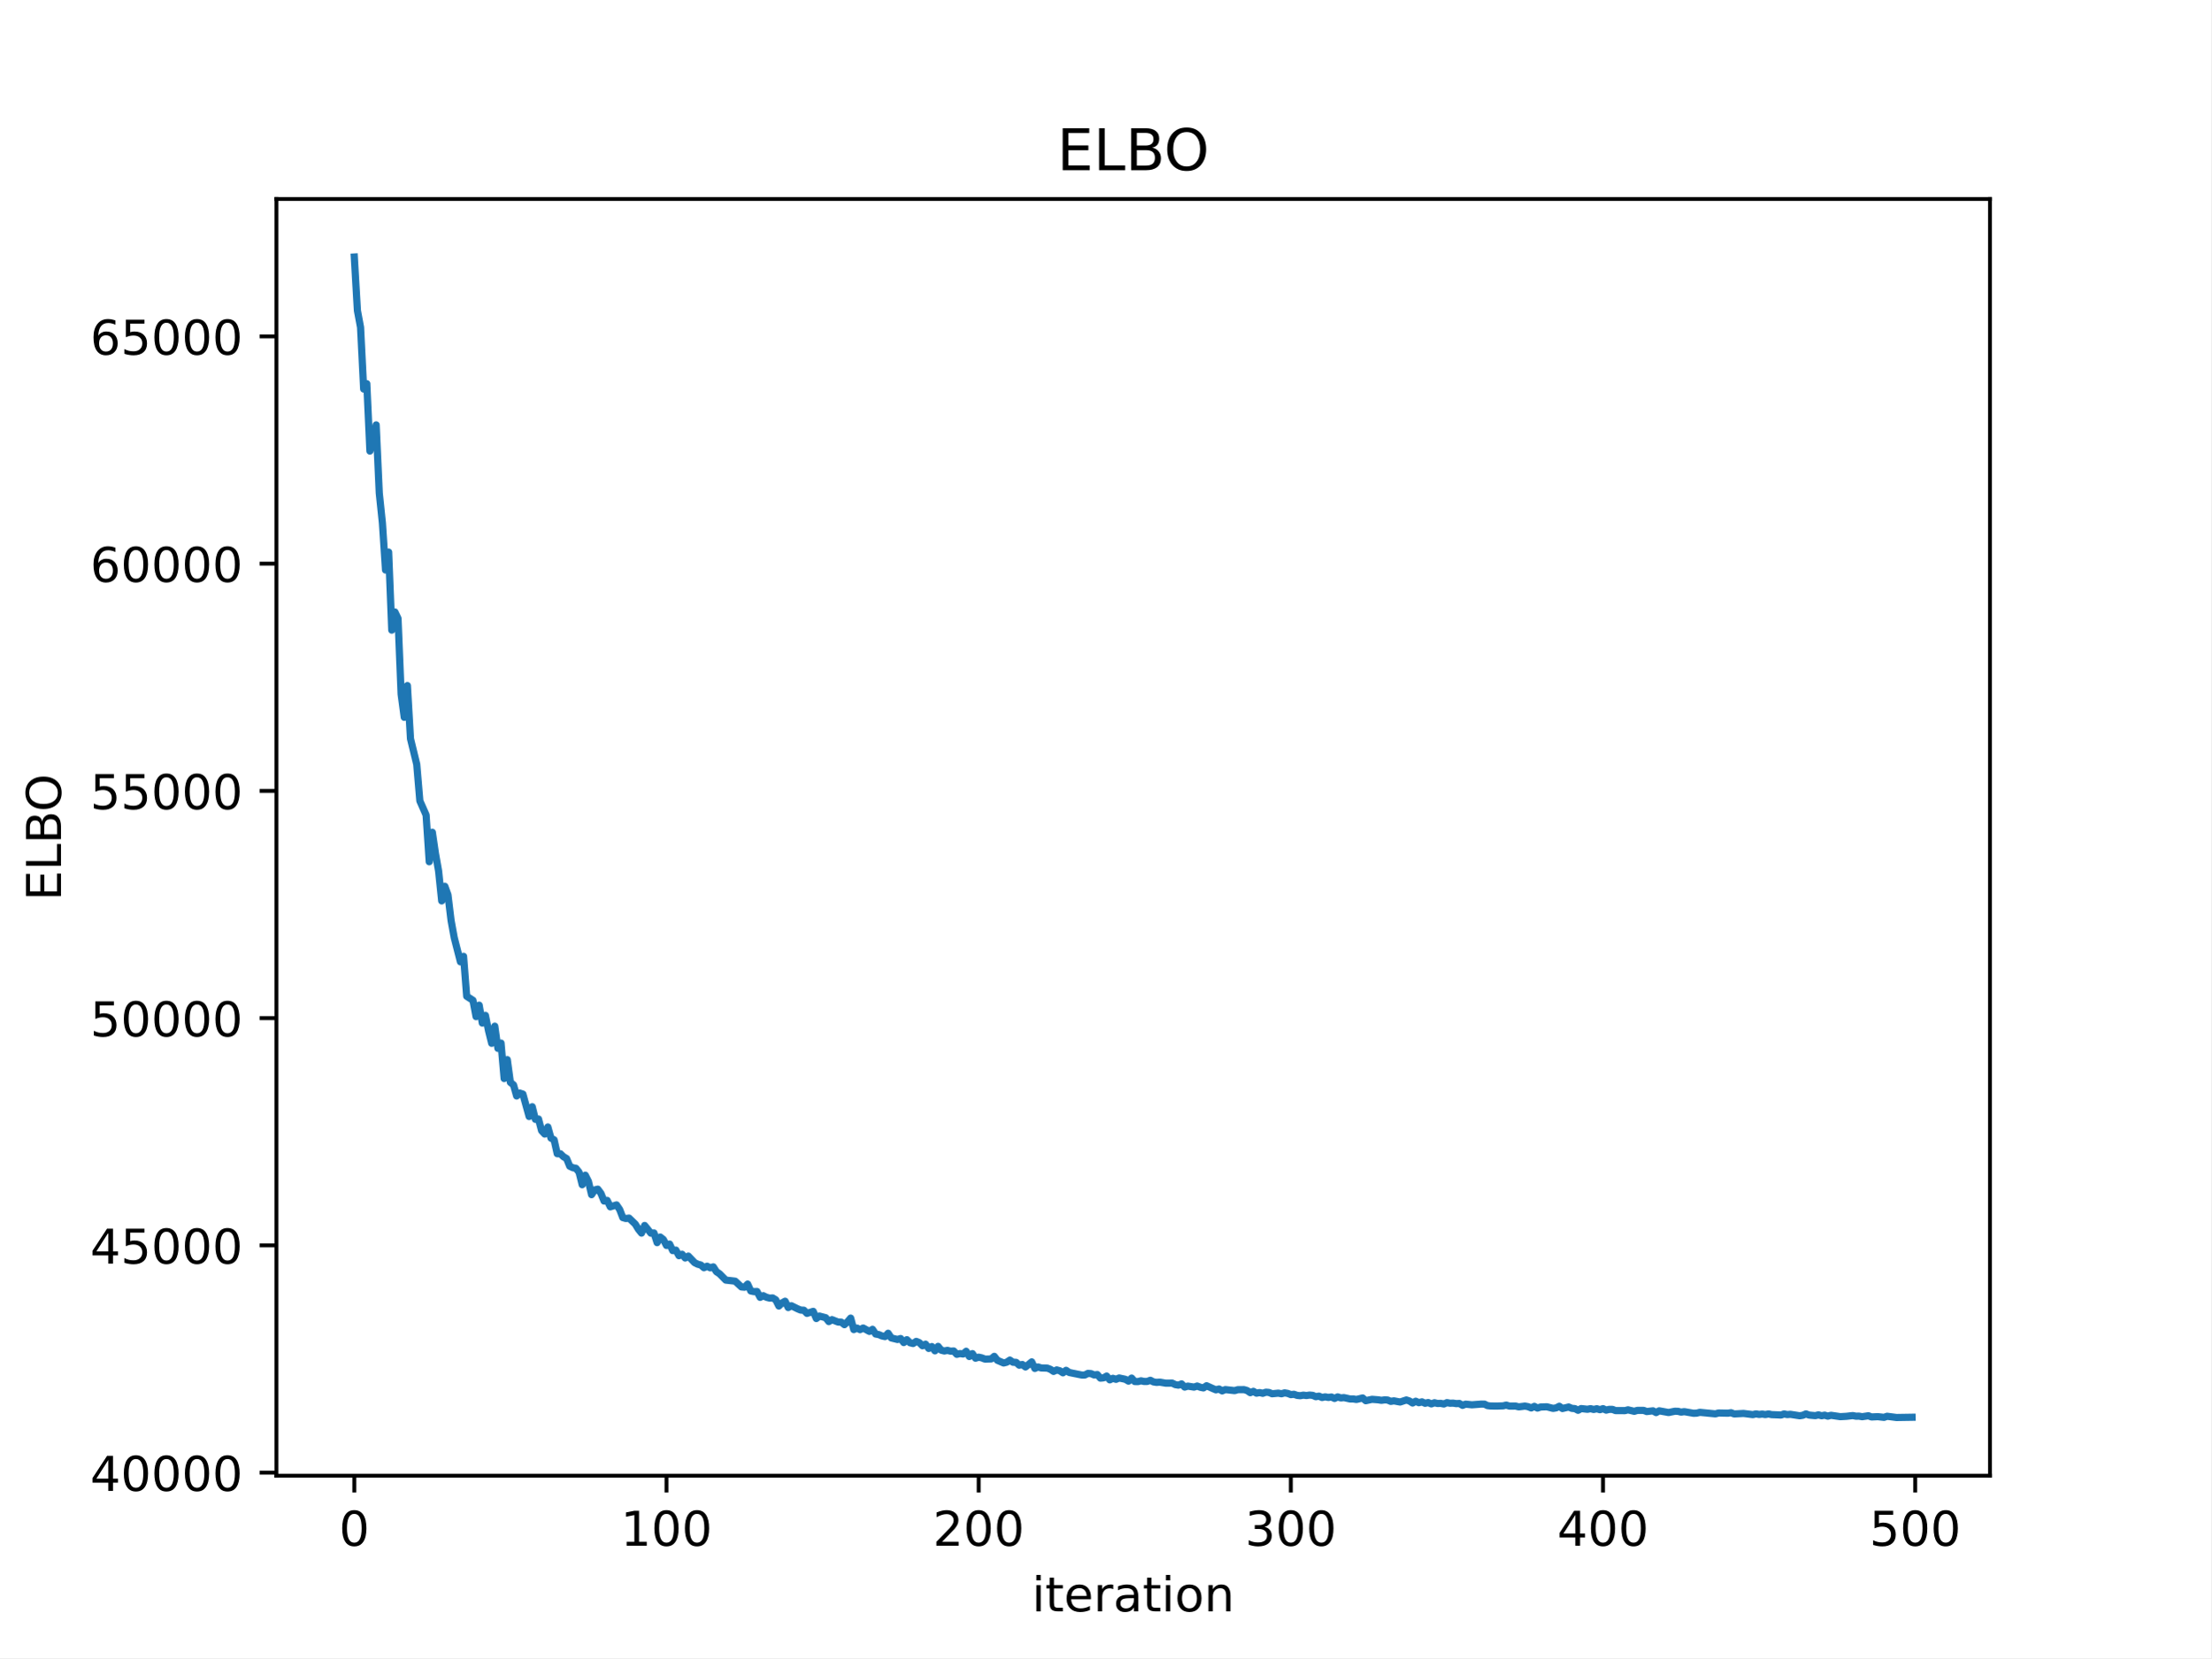
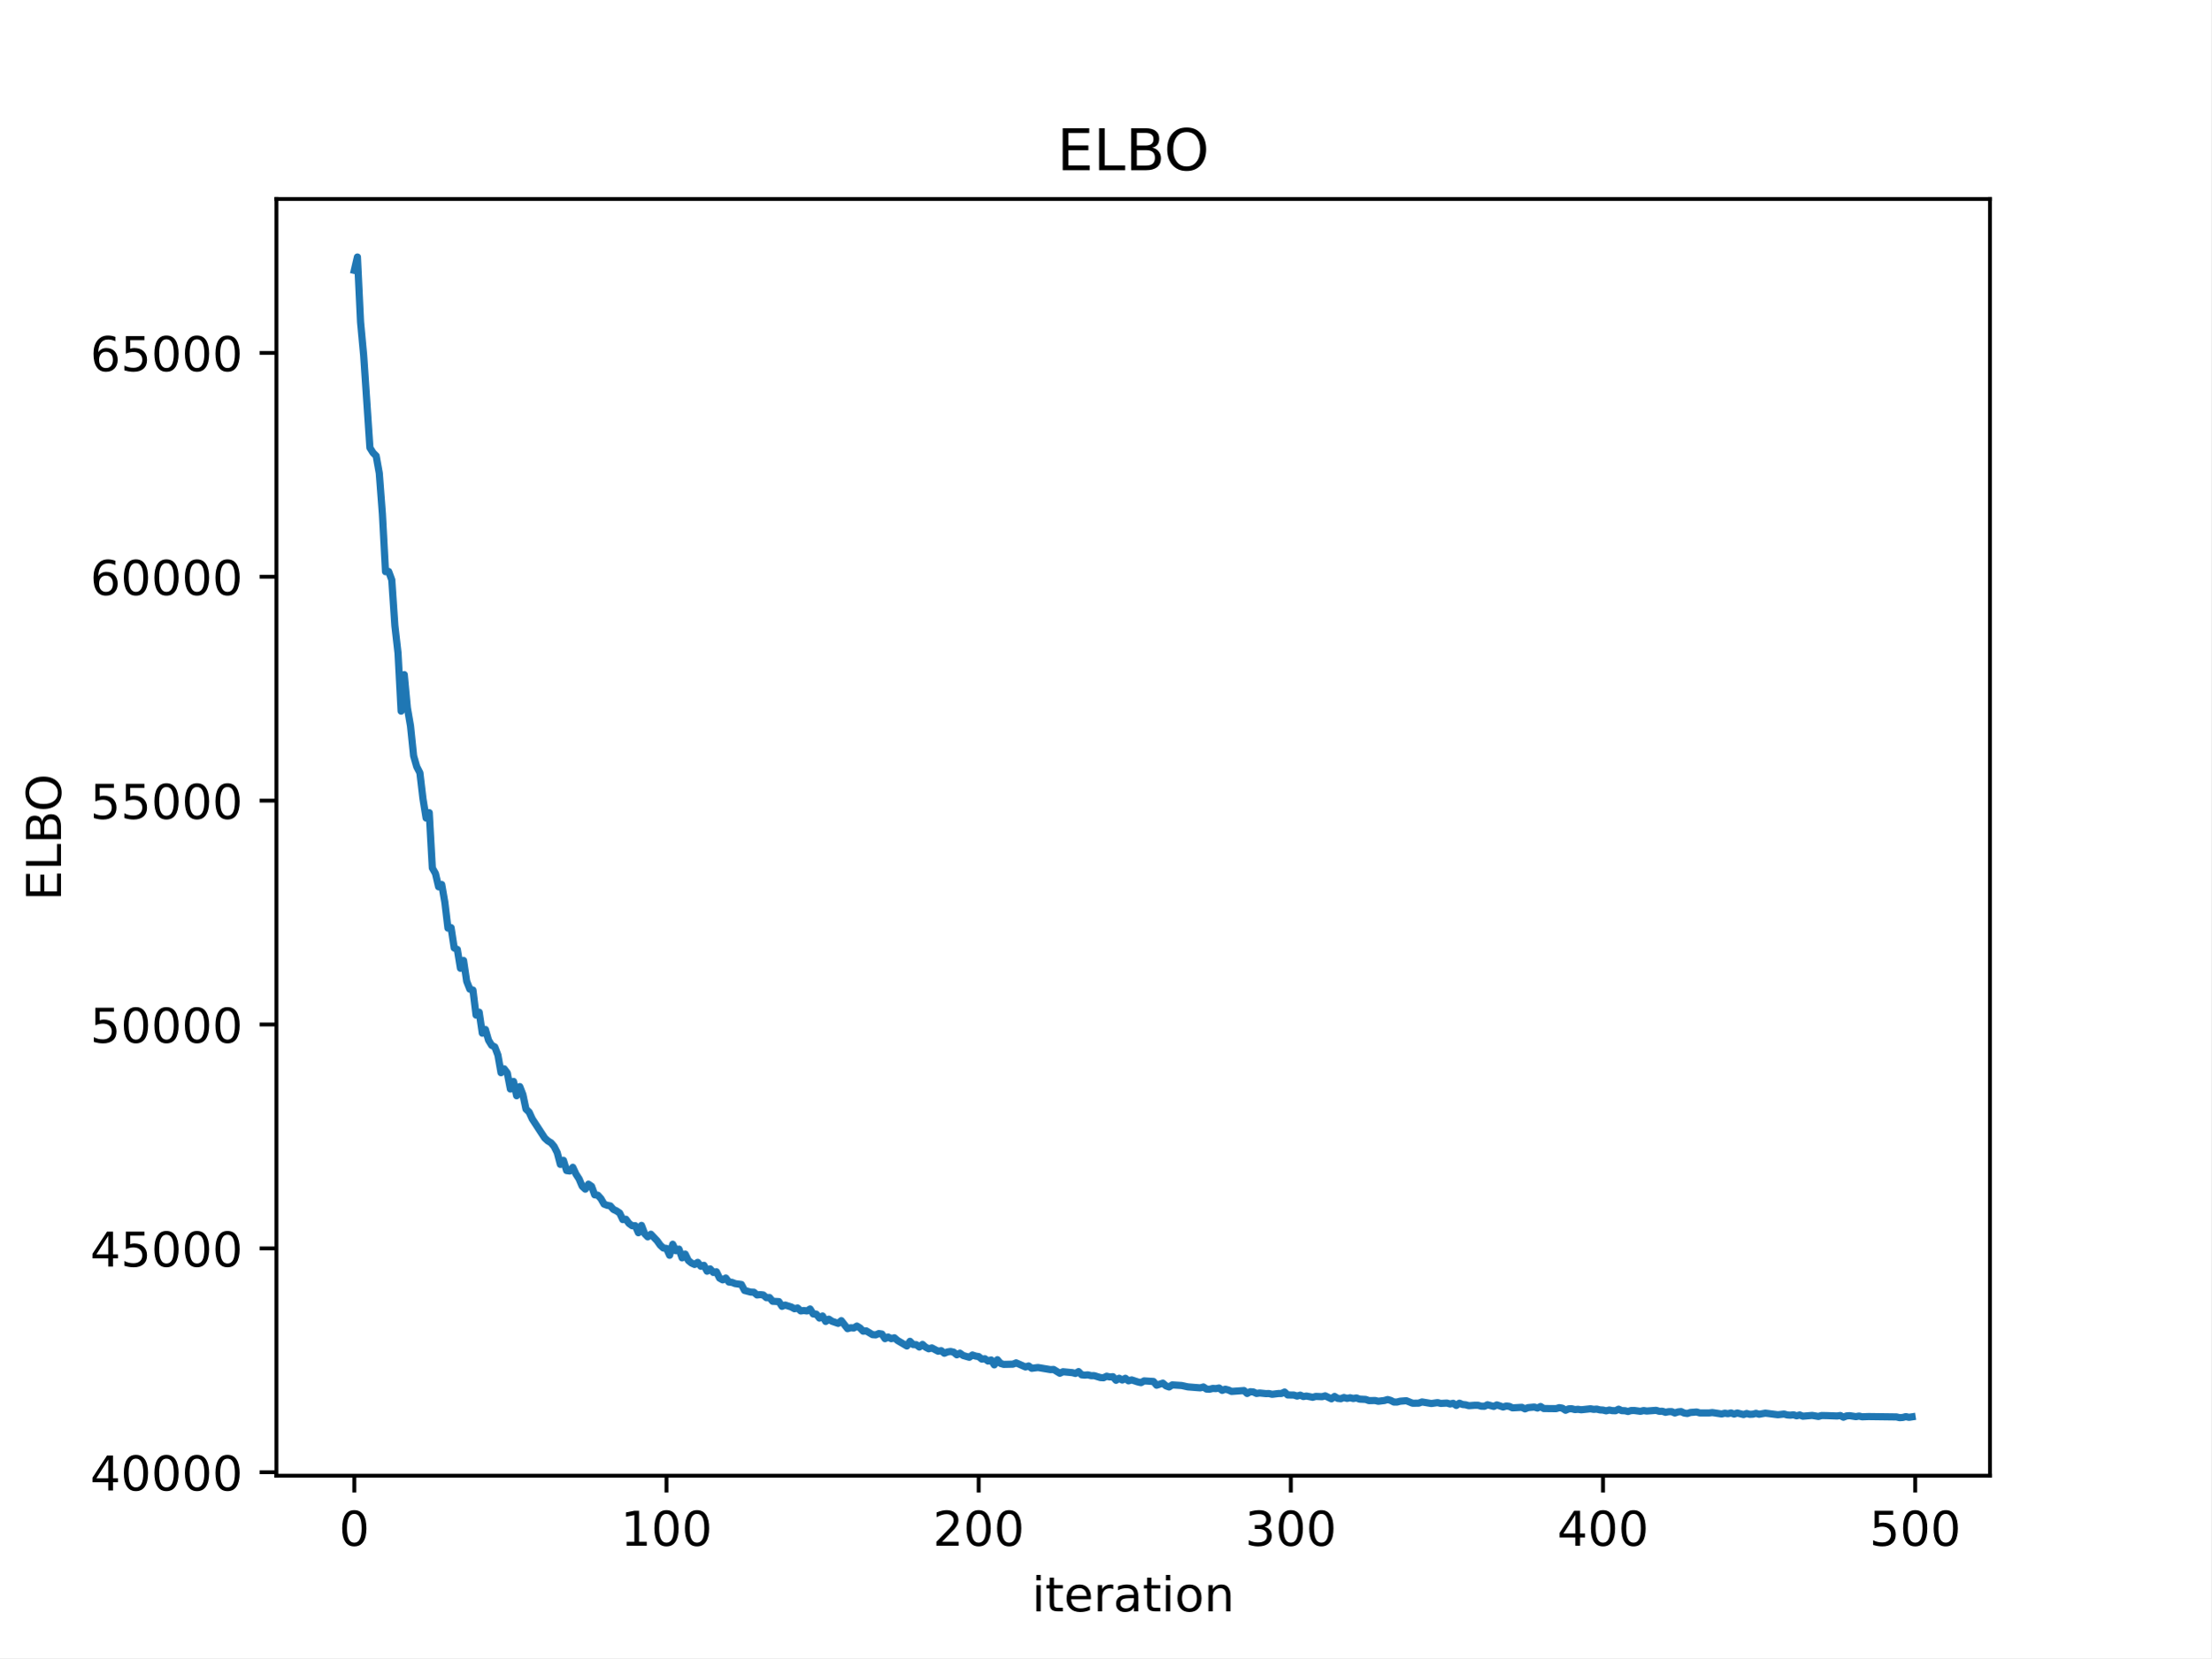
<svg xmlns="http://www.w3.org/2000/svg" xmlns:xlink="http://www.w3.org/1999/xlink" width="460.8pt" height="345.6pt" viewBox="0 0 460.8 345.6" version="1.1">
  <defs>
    <style type="text/css">*{stroke-linejoin: round; stroke-linecap: butt}</style>
  </defs>
  <g id="figure_1">
    <g id="patch_1">
      <path d="M 0 345.6  L 460.8 345.6  L 460.8 0  L 0 0  z " style="fill: #ffffff" />
    </g>
    <g id="axes_1">
      <g id="patch_2">
        <path d="M 57.6 307.584  L 414.72 307.584  L 414.72 41.472  L 57.6 41.472  z " style="fill: #ffffff" />
      </g>
      <g id="matplotlib.axis_1">
        <g id="xtick_1">
          <g id="line2d_1">
            <defs>
-               <path id="m158fa41ea2" d="M 0 0  L 0 3.5  " style="stroke: #000000; stroke-width: 0.8" />
-             </defs>
-             <g>
-               <use xlink:href="#m158fa41ea2" x="73.833" y="307.584" style="stroke: #000000; stroke-width: 0.8" />
+               <path id="m89c8b96386" d="M 0 0  L 0 3.5  " style="stroke: #000000; stroke-width: 0.8" />
+             </defs>
+             <g>
+               <use xlink:href="#m89c8b96386" x="73.833" y="307.584" style="stroke: #000000; stroke-width: 0.8" />
            </g>
          </g>
          <g id="text_1">
            <g transform="translate(70.65148 322.1824) scale(0.1 -0.1)">
              <defs>
                <path id="DejaVuSans-30" d="M 2034 4250  Q 1547 4250 1301 3770  Q 1056 3291 1056 2328  Q 1056 1369 1301 889  Q 1547 409 2034 409  Q 2525 409 2770 889  Q 3016 1369 3016 2328  Q 3016 3291 2770 3770  Q 2525 4250 2034 4250  z M 2034 4750  Q 2819 4750 3233 4129  Q 3647 3509 3647 2328  Q 3647 1150 3233 529  Q 2819 -91 2034 -91  Q 1250 -91 836 529  Q 422 1150 422 2328  Q 422 3509 836 4129  Q 1250 4750 2034 4750  z " transform="scale(0.015625)" />
              </defs>
              <use xlink:href="#DejaVuSans-30" />
            </g>
          </g>
        </g>
        <g id="xtick_2">
          <g id="line2d_2">
            <g>
-               <use xlink:href="#m158fa41ea2" x="138.894" y="307.584" style="stroke: #000000; stroke-width: 0.8" />
+               <use xlink:href="#m89c8b96386" x="138.894" y="307.584" style="stroke: #000000; stroke-width: 0.8" />
            </g>
          </g>
          <g id="text_2">
            <g transform="translate(129.35 322.1824) scale(0.1 -0.1)">
              <defs>
                <path id="DejaVuSans-31" d="M 794 531  L 1825 531  L 1825 4091  L 703 3866  L 703 4441  L 1819 4666  L 2450 4666  L 2450 531  L 3481 531  L 3481 0  L 794 0  L 794 531  z " transform="scale(0.015625)" />
              </defs>
              <use xlink:href="#DejaVuSans-31" />
              <use xlink:href="#DejaVuSans-30" transform="translate(63.62305 0)" />
              <use xlink:href="#DejaVuSans-30" transform="translate(127.2461 0)" />
            </g>
          </g>
        </g>
        <g id="xtick_3">
          <g id="line2d_3">
            <g>
-               <use xlink:href="#m158fa41ea2" x="203.955" y="307.584" style="stroke: #000000; stroke-width: 0.8" />
+               <use xlink:href="#m89c8b96386" x="203.955" y="307.584" style="stroke: #000000; stroke-width: 0.8" />
            </g>
          </g>
          <g id="text_3">
            <g transform="translate(194.411 322.1824) scale(0.1 -0.1)">
              <defs>
                <path id="DejaVuSans-32" d="M 1228 531  L 3431 531  L 3431 0  L 469 0  L 469 531  Q 828 903 1448 1529  Q 2069 2156 2228 2338  Q 2531 2678 2651 2914  Q 2772 3150 2772 3378  Q 2772 3750 2511 3984  Q 2250 4219 1831 4219  Q 1534 4219 1204 4116  Q 875 4013 500 3803  L 500 4441  Q 881 4594 1212 4672  Q 1544 4750 1819 4750  Q 2544 4750 2975 4387  Q 3406 4025 3406 3419  Q 3406 3131 3298 2873  Q 3191 2616 2906 2266  Q 2828 2175 2409 1742  Q 1991 1309 1228 531  z " transform="scale(0.015625)" />
              </defs>
              <use xlink:href="#DejaVuSans-32" />
              <use xlink:href="#DejaVuSans-30" transform="translate(63.62305 0)" />
              <use xlink:href="#DejaVuSans-30" transform="translate(127.2461 0)" />
            </g>
          </g>
        </g>
        <g id="xtick_4">
          <g id="line2d_4">
            <g>
-               <use xlink:href="#m158fa41ea2" x="269.016" y="307.584" style="stroke: #000000; stroke-width: 0.8" />
+               <use xlink:href="#m89c8b96386" x="269.016" y="307.584" style="stroke: #000000; stroke-width: 0.8" />
            </g>
          </g>
          <g id="text_4">
            <g transform="translate(259.4721 322.1824) scale(0.1 -0.1)">
              <defs>
                <path id="DejaVuSans-33" d="M 2597 2516  Q 3050 2419 3304 2112  Q 3559 1806 3559 1356  Q 3559 666 3084 287  Q 2609 -91 1734 -91  Q 1441 -91 1130 -33  Q 819 25 488 141  L 488 750  Q 750 597 1062 519  Q 1375 441 1716 441  Q 2309 441 2620 675  Q 2931 909 2931 1356  Q 2931 1769 2642 2001  Q 2353 2234 1838 2234  L 1294 2234  L 1294 2753  L 1863 2753  Q 2328 2753 2575 2939  Q 2822 3125 2822 3475  Q 2822 3834 2567 4026  Q 2313 4219 1838 4219  Q 1578 4219 1281 4162  Q 984 4106 628 3988  L 628 4550  Q 988 4650 1302 4700  Q 1616 4750 1894 4750  Q 2613 4750 3031 4423  Q 3450 4097 3450 3541  Q 3450 3153 3228 2886  Q 3006 2619 2597 2516  z " transform="scale(0.015625)" />
              </defs>
              <use xlink:href="#DejaVuSans-33" />
              <use xlink:href="#DejaVuSans-30" transform="translate(63.62305 0)" />
              <use xlink:href="#DejaVuSans-30" transform="translate(127.2461 0)" />
            </g>
          </g>
        </g>
        <g id="xtick_5">
          <g id="line2d_5">
            <g>
-               <use xlink:href="#m158fa41ea2" x="334.077" y="307.584" style="stroke: #000000; stroke-width: 0.8" />
+               <use xlink:href="#m89c8b96386" x="334.077" y="307.584" style="stroke: #000000; stroke-width: 0.8" />
            </g>
          </g>
          <g id="text_5">
            <g transform="translate(324.5331 322.1824) scale(0.1 -0.1)">
              <defs>
                <path id="DejaVuSans-34" d="M 2419 4116  L 825 1625  L 2419 1625  L 2419 4116  z M 2253 4666  L 3047 4666  L 3047 1625  L 3713 1625  L 3713 1100  L 3047 1100  L 3047 0  L 2419 0  L 2419 1100  L 313 1100  L 313 1709  L 2253 4666  z " transform="scale(0.015625)" />
              </defs>
              <use xlink:href="#DejaVuSans-34" />
              <use xlink:href="#DejaVuSans-30" transform="translate(63.62305 0)" />
              <use xlink:href="#DejaVuSans-30" transform="translate(127.2461 0)" />
            </g>
          </g>
        </g>
        <g id="xtick_6">
          <g id="line2d_6">
            <g>
-               <use xlink:href="#m158fa41ea2" x="399.138" y="307.584" style="stroke: #000000; stroke-width: 0.8" />
+               <use xlink:href="#m89c8b96386" x="399.138" y="307.584" style="stroke: #000000; stroke-width: 0.8" />
            </g>
          </g>
          <g id="text_6">
            <g transform="translate(389.5941 322.1824) scale(0.1 -0.1)">
              <defs>
                <path id="DejaVuSans-35" d="M 691 4666  L 3169 4666  L 3169 4134  L 1269 4134  L 1269 2991  Q 1406 3038 1543 3061  Q 1681 3084 1819 3084  Q 2600 3084 3056 2656  Q 3513 2228 3513 1497  Q 3513 744 3044 326  Q 2575 -91 1722 -91  Q 1428 -91 1123 -41  Q 819 9 494 109  L 494 744  Q 775 591 1075 516  Q 1375 441 1709 441  Q 2250 441 2565 725  Q 2881 1009 2881 1497  Q 2881 1984 2565 2268  Q 2250 2553 1709 2553  Q 1456 2553 1204 2497  Q 953 2441 691 2322  L 691 4666  z " transform="scale(0.015625)" />
              </defs>
              <use xlink:href="#DejaVuSans-35" />
              <use xlink:href="#DejaVuSans-30" transform="translate(63.62305 0)" />
              <use xlink:href="#DejaVuSans-30" transform="translate(127.2461 0)" />
            </g>
          </g>
        </g>
        <g id="text_7">
          <g transform="translate(215.0373 335.8606) scale(0.1 -0.1)">
            <defs>
              <path id="DejaVuSans-69" d="M 603 3500  L 1178 3500  L 1178 0  L 603 0  L 603 3500  z M 603 4863  L 1178 4863  L 1178 4134  L 603 4134  L 603 4863  z " transform="scale(0.015625)" />
              <path id="DejaVuSans-74" d="M 1172 4494  L 1172 3500  L 2356 3500  L 2356 3053  L 1172 3053  L 1172 1153  Q 1172 725 1289 603  Q 1406 481 1766 481  L 2356 481  L 2356 0  L 1766 0  Q 1100 0 847 248  Q 594 497 594 1153  L 594 3053  L 172 3053  L 172 3500  L 594 3500  L 594 4494  L 1172 4494  z " transform="scale(0.015625)" />
              <path id="DejaVuSans-65" d="M 3597 1894  L 3597 1613  L 953 1613  Q 991 1019 1311 708  Q 1631 397 2203 397  Q 2534 397 2845 478  Q 3156 559 3463 722  L 3463 178  Q 3153 47 2828 -22  Q 2503 -91 2169 -91  Q 1331 -91 842 396  Q 353 884 353 1716  Q 353 2575 817 3079  Q 1281 3584 2069 3584  Q 2775 3584 3186 3129  Q 3597 2675 3597 1894  z M 3022 2063  Q 3016 2534 2758 2815  Q 2500 3097 2075 3097  Q 1594 3097 1305 2825  Q 1016 2553 972 2059  L 3022 2063  z " transform="scale(0.015625)" />
              <path id="DejaVuSans-72" d="M 2631 2963  Q 2534 3019 2420 3045  Q 2306 3072 2169 3072  Q 1681 3072 1420 2755  Q 1159 2438 1159 1844  L 1159 0  L 581 0  L 581 3500  L 1159 3500  L 1159 2956  Q 1341 3275 1631 3429  Q 1922 3584 2338 3584  Q 2397 3584 2469 3576  Q 2541 3569 2628 3553  L 2631 2963  z " transform="scale(0.015625)" />
              <path id="DejaVuSans-61" d="M 2194 1759  Q 1497 1759 1228 1600  Q 959 1441 959 1056  Q 959 750 1161 570  Q 1363 391 1709 391  Q 2188 391 2477 730  Q 2766 1069 2766 1631  L 2766 1759  L 2194 1759  z M 3341 1997  L 3341 0  L 2766 0  L 2766 531  Q 2569 213 2275 61  Q 1981 -91 1556 -91  Q 1019 -91 701 211  Q 384 513 384 1019  Q 384 1609 779 1909  Q 1175 2209 1959 2209  L 2766 2209  L 2766 2266  Q 2766 2663 2505 2880  Q 2244 3097 1772 3097  Q 1472 3097 1187 3025  Q 903 2953 641 2809  L 641 3341  Q 956 3463 1253 3523  Q 1550 3584 1831 3584  Q 2591 3584 2966 3190  Q 3341 2797 3341 1997  z " transform="scale(0.015625)" />
              <path id="DejaVuSans-6f" d="M 1959 3097  Q 1497 3097 1228 2736  Q 959 2375 959 1747  Q 959 1119 1226 758  Q 1494 397 1959 397  Q 2419 397 2687 759  Q 2956 1122 2956 1747  Q 2956 2369 2687 2733  Q 2419 3097 1959 3097  z M 1959 3584  Q 2709 3584 3137 3096  Q 3566 2609 3566 1747  Q 3566 888 3137 398  Q 2709 -91 1959 -91  Q 1206 -91 779 398  Q 353 888 353 1747  Q 353 2609 779 3096  Q 1206 3584 1959 3584  z " transform="scale(0.015625)" />
              <path id="DejaVuSans-6e" d="M 3513 2113  L 3513 0  L 2938 0  L 2938 2094  Q 2938 2591 2744 2837  Q 2550 3084 2163 3084  Q 1697 3084 1428 2787  Q 1159 2491 1159 1978  L 1159 0  L 581 0  L 581 3500  L 1159 3500  L 1159 2956  Q 1366 3272 1645 3428  Q 1925 3584 2291 3584  Q 2894 3584 3203 3211  Q 3513 2838 3513 2113  z " transform="scale(0.015625)" />
            </defs>
            <use xlink:href="#DejaVuSans-69" />
            <use xlink:href="#DejaVuSans-74" transform="translate(27.7832 0)" />
            <use xlink:href="#DejaVuSans-65" transform="translate(66.99219 0)" />
            <use xlink:href="#DejaVuSans-72" transform="translate(128.5156 0)" />
            <use xlink:href="#DejaVuSans-61" transform="translate(169.6289 0)" />
            <use xlink:href="#DejaVuSans-74" transform="translate(230.9082 0)" />
            <use xlink:href="#DejaVuSans-69" transform="translate(270.1172 0)" />
            <use xlink:href="#DejaVuSans-6f" transform="translate(297.9004 0)" />
            <use xlink:href="#DejaVuSans-6e" transform="translate(359.082 0)" />
          </g>
        </g>
      </g>
      <g id="matplotlib.axis_2">
        <g id="ytick_1">
          <g id="line2d_7">
            <defs>
-               <path id="m4ccb002b24" d="M 0 0  L -3.5 0  " style="stroke: #000000; stroke-width: 0.8" />
-             </defs>
-             <g>
-               <use xlink:href="#m4ccb002b24" x="57.6" y="306.947" style="stroke: #000000; stroke-width: 0.8" />
+               <path id="m38e289e3f9" d="M 0 0  L -3.5 0  " style="stroke: #000000; stroke-width: 0.8" />
+             </defs>
+             <g>
+               <use xlink:href="#m38e289e3f9" x="57.6" y="306.865" style="stroke: #000000; stroke-width: 0.8" />
            </g>
          </g>
          <g id="text_8">
-             <g transform="translate(18.7875 310.7464) scale(0.1 -0.1)">
+             <g transform="translate(18.7875 310.664) scale(0.1 -0.1)">
              <use xlink:href="#DejaVuSans-34" />
              <use xlink:href="#DejaVuSans-30" transform="translate(63.62305 0)" />
              <use xlink:href="#DejaVuSans-30" transform="translate(127.2461 0)" />
              <use xlink:href="#DejaVuSans-30" transform="translate(190.8691 0)" />
              <use xlink:href="#DejaVuSans-30" transform="translate(254.4922 0)" />
            </g>
          </g>
        </g>
        <g id="ytick_2">
          <g id="line2d_8">
            <g>
-               <use xlink:href="#m4ccb002b24" x="57.6" y="259.58" style="stroke: #000000; stroke-width: 0.8" />
+               <use xlink:href="#m38e289e3f9" x="57.6" y="260.201" style="stroke: #000000; stroke-width: 0.8" />
            </g>
          </g>
          <g id="text_9">
-             <g transform="translate(18.7875 263.3791) scale(0.1 -0.1)">
+             <g transform="translate(18.7875 264.0005) scale(0.1 -0.1)">
              <use xlink:href="#DejaVuSans-34" />
              <use xlink:href="#DejaVuSans-35" transform="translate(63.62305 0)" />
              <use xlink:href="#DejaVuSans-30" transform="translate(127.2461 0)" />
              <use xlink:href="#DejaVuSans-30" transform="translate(190.8691 0)" />
              <use xlink:href="#DejaVuSans-30" transform="translate(254.4922 0)" />
            </g>
          </g>
        </g>
        <g id="ytick_3">
          <g id="line2d_9">
            <g>
-               <use xlink:href="#m4ccb002b24" x="57.6" y="212.213" style="stroke: #000000; stroke-width: 0.8" />
+               <use xlink:href="#m38e289e3f9" x="57.6" y="213.538" style="stroke: #000000; stroke-width: 0.8" />
            </g>
          </g>
          <g id="text_10">
-             <g transform="translate(18.7875 216.0119) scale(0.1 -0.1)">
+             <g transform="translate(18.7875 217.3369) scale(0.1 -0.1)">
              <use xlink:href="#DejaVuSans-35" />
              <use xlink:href="#DejaVuSans-30" transform="translate(63.62305 0)" />
              <use xlink:href="#DejaVuSans-30" transform="translate(127.2461 0)" />
              <use xlink:href="#DejaVuSans-30" transform="translate(190.8691 0)" />
              <use xlink:href="#DejaVuSans-30" transform="translate(254.4922 0)" />
            </g>
          </g>
        </g>
        <g id="ytick_4">
          <g id="line2d_10">
            <g>
-               <use xlink:href="#m4ccb002b24" x="57.6" y="164.845" style="stroke: #000000; stroke-width: 0.8" />
+               <use xlink:href="#m38e289e3f9" x="57.6" y="166.874" style="stroke: #000000; stroke-width: 0.8" />
            </g>
          </g>
          <g id="text_11">
-             <g transform="translate(18.7875 168.6446) scale(0.1 -0.1)">
+             <g transform="translate(18.7875 170.6734) scale(0.1 -0.1)">
              <use xlink:href="#DejaVuSans-35" />
              <use xlink:href="#DejaVuSans-35" transform="translate(63.62305 0)" />
              <use xlink:href="#DejaVuSans-30" transform="translate(127.2461 0)" />
              <use xlink:href="#DejaVuSans-30" transform="translate(190.8691 0)" />
              <use xlink:href="#DejaVuSans-30" transform="translate(254.4922 0)" />
            </g>
          </g>
        </g>
        <g id="ytick_5">
          <g id="line2d_11">
            <g>
-               <use xlink:href="#m4ccb002b24" x="57.6" y="117.478" style="stroke: #000000; stroke-width: 0.8" />
+               <use xlink:href="#m38e289e3f9" x="57.6" y="120.211" style="stroke: #000000; stroke-width: 0.8" />
            </g>
          </g>
          <g id="text_12">
-             <g transform="translate(18.7875 121.2774) scale(0.1 -0.1)">
+             <g transform="translate(18.7875 124.0098) scale(0.1 -0.1)">
              <defs>
                <path id="DejaVuSans-36" d="M 2113 2584  Q 1688 2584 1439 2293  Q 1191 2003 1191 1497  Q 1191 994 1439 701  Q 1688 409 2113 409  Q 2538 409 2786 701  Q 3034 994 3034 1497  Q 3034 2003 2786 2293  Q 2538 2584 2113 2584  z M 3366 4563  L 3366 3988  Q 3128 4100 2886 4159  Q 2644 4219 2406 4219  Q 1781 4219 1451 3797  Q 1122 3375 1075 2522  Q 1259 2794 1537 2939  Q 1816 3084 2150 3084  Q 2853 3084 3261 2657  Q 3669 2231 3669 1497  Q 3669 778 3244 343  Q 2819 -91 2113 -91  Q 1303 -91 875 529  Q 447 1150 447 2328  Q 447 3434 972 4092  Q 1497 4750 2381 4750  Q 2619 4750 2861 4703  Q 3103 4656 3366 4563  z " transform="scale(0.015625)" />
              </defs>
              <use xlink:href="#DejaVuSans-36" />
              <use xlink:href="#DejaVuSans-30" transform="translate(63.62305 0)" />
              <use xlink:href="#DejaVuSans-30" transform="translate(127.2461 0)" />
              <use xlink:href="#DejaVuSans-30" transform="translate(190.8691 0)" />
              <use xlink:href="#DejaVuSans-30" transform="translate(254.4922 0)" />
            </g>
          </g>
        </g>
        <g id="ytick_6">
          <g id="line2d_12">
            <g>
-               <use xlink:href="#m4ccb002b24" x="57.6" y="70.111" style="stroke: #000000; stroke-width: 0.8" />
+               <use xlink:href="#m38e289e3f9" x="57.6" y="73.547" style="stroke: #000000; stroke-width: 0.8" />
            </g>
          </g>
          <g id="text_13">
-             <g transform="translate(18.7875 73.91015) scale(0.1 -0.1)">
+             <g transform="translate(18.7875 77.34629) scale(0.1 -0.1)">
              <use xlink:href="#DejaVuSans-36" />
              <use xlink:href="#DejaVuSans-35" transform="translate(63.62305 0)" />
              <use xlink:href="#DejaVuSans-30" transform="translate(127.2461 0)" />
              <use xlink:href="#DejaVuSans-30" transform="translate(190.8691 0)" />
              <use xlink:href="#DejaVuSans-30" transform="translate(254.4922 0)" />
            </g>
          </g>
        </g>
        <g id="text_14">
          <g transform="translate(12.70781 187.7522) rotate(-90) scale(0.1 -0.1)">
            <defs>
              <path id="DejaVuSans-45" d="M 628 4666  L 3578 4666  L 3578 4134  L 1259 4134  L 1259 2753  L 3481 2753  L 3481 2222  L 1259 2222  L 1259 531  L 3634 531  L 3634 0  L 628 0  L 628 4666  z " transform="scale(0.015625)" />
              <path id="DejaVuSans-4c" d="M 628 4666  L 1259 4666  L 1259 531  L 3531 531  L 3531 0  L 628 0  L 628 4666  z " transform="scale(0.015625)" />
              <path id="DejaVuSans-42" d="M 1259 2228  L 1259 519  L 2272 519  Q 2781 519 3026 730  Q 3272 941 3272 1375  Q 3272 1813 3026 2020  Q 2781 2228 2272 2228  L 1259 2228  z M 1259 4147  L 1259 2741  L 2194 2741  Q 2656 2741 2882 2914  Q 3109 3088 3109 3444  Q 3109 3797 2882 3972  Q 2656 4147 2194 4147  L 1259 4147  z M 628 4666  L 2241 4666  Q 2963 4666 3353 4366  Q 3744 4066 3744 3513  Q 3744 3084 3544 2831  Q 3344 2578 2956 2516  Q 3422 2416 3680 2098  Q 3938 1781 3938 1306  Q 3938 681 3513 340  Q 3088 0 2303 0  L 628 0  L 628 4666  z " transform="scale(0.015625)" />
              <path id="DejaVuSans-4f" d="M 2522 4238  Q 1834 4238 1429 3725  Q 1025 3213 1025 2328  Q 1025 1447 1429 934  Q 1834 422 2522 422  Q 3209 422 3611 934  Q 4013 1447 4013 2328  Q 4013 3213 3611 3725  Q 3209 4238 2522 4238  z M 2522 4750  Q 3503 4750 4090 4092  Q 4678 3434 4678 2328  Q 4678 1225 4090 567  Q 3503 -91 2522 -91  Q 1538 -91 948 565  Q 359 1222 359 2328  Q 359 3434 948 4092  Q 1538 4750 2522 4750  z " transform="scale(0.015625)" />
            </defs>
            <use xlink:href="#DejaVuSans-45" />
            <use xlink:href="#DejaVuSans-4c" transform="translate(63.18359 0)" />
            <use xlink:href="#DejaVuSans-42" transform="translate(118.8965 0)" />
            <use xlink:href="#DejaVuSans-4f" transform="translate(185.75 0)" />
          </g>
        </g>
      </g>
      <g id="line2d_13">
-         <path d="M 73.833 53.568  L 74.483 64.738  L 75.134 68.223  L 75.785 81.081  L 76.435 79.967  L 77.086 94.011  L 77.736 91.663  L 78.387 88.561  L 79.038 102.771  L 79.688 109.003  L 80.339 118.809  L 80.989 115.066  L 81.64 131.338  L 82.291 127.546  L 82.941 128.895  L 83.592 144.688  L 84.242 149.508  L 84.893 142.893  L 85.544 153.97  L 86.845 159.314  L 87.496 166.936  L 88.797 169.876  L 89.447 179.617  L 90.098 173.473  L 90.749 177.903  L 91.399 181.556  L 92.05 187.779  L 92.7 184.731  L 93.351 186.522  L 94.002 191.87  L 94.652 195.418  L 95.953 200.481  L 96.604 199.328  L 97.255 207.651  L 98.556 208.495  L 99.207 211.9  L 99.857 209.51  L 100.508 213.241  L 101.158 211.642  L 101.809 214.848  L 102.46 217.458  L 103.11 213.884  L 103.761 218.514  L 104.411 217.408  L 105.062 224.804  L 105.713 220.866  L 106.363 225.603  L 107.014 226.132  L 107.664 228.435  L 108.315 227.83  L 108.966 228.04  L 110.267 232.72  L 110.918 230.679  L 111.568 233.303  L 112.219 233.234  L 112.869 235.679  L 113.52 236.37  L 114.171 234.895  L 114.821 237.225  L 115.472 237.578  L 116.122 240.47  L 116.773 240.474  L 117.424 241.095  L 118.074 241.479  L 118.725 243.076  L 119.375 243.389  L 120.026 243.516  L 120.677 244.333  L 121.327 246.942  L 121.978 244.954  L 122.629 246.242  L 123.279 249.008  L 123.93 248.02  L 124.58 247.861  L 125.231 248.734  L 125.882 250.338  L 126.532 250.2  L 127.183 251.547  L 128.484 251.141  L 129.135 252.092  L 129.785 253.785  L 130.436 253.978  L 131.086 253.888  L 132.388 255.139  L 133.038 256.21  L 133.689 257.019  L 134.339 255.423  L 135.641 257.034  L 136.291 256.985  L 136.942 259.009  L 137.593 257.845  L 138.243 258.347  L 138.894 259.6  L 139.544 259.308  L 140.195 260.673  L 140.846 260.555  L 141.496 261.73  L 142.147 261.428  L 142.797 262.212  L 143.448 261.806  L 144.749 263.175  L 145.4 263.498  L 146.05 263.672  L 146.701 264.237  L 147.352 263.922  L 148.002 264.255  L 148.653 264.057  L 149.304 265.069  L 149.954 265.499  L 151.255 266.813  L 153.207 267.037  L 154.508 268.237  L 155.159 268.295  L 155.81 267.646  L 156.46 269.08  L 157.111 269.219  L 157.761 269.192  L 158.412 270.417  L 159.063 270.067  L 159.713 270.389  L 160.364 270.574  L 161.015 270.531  L 161.665 270.922  L 162.316 272.221  L 162.966 271.581  L 163.617 271.218  L 164.268 272.541  L 164.918 272.159  L 166.219 272.795  L 166.87 273.068  L 167.521 273.086  L 168.171 273.755  L 169.472 273.333  L 170.123 274.824  L 170.774 274.309  L 172.075 274.654  L 172.725 275.467  L 173.376 275.056  L 174.677 275.568  L 175.328 275.582  L 175.979 276.108  L 176.629 275.503  L 177.28 274.734  L 177.93 277.134  L 178.581 276.804  L 179.232 277.146  L 179.882 276.805  L 181.183 277.51  L 181.834 277.074  L 182.485 278.057  L 183.135 278.172  L 183.786 278.452  L 184.436 278.593  L 185.087 277.89  L 185.738 278.868  L 187.039 279.194  L 187.69 278.991  L 188.34 279.833  L 188.991 279.235  L 189.641 279.873  L 190.292 280.035  L 190.943 279.588  L 191.593 279.852  L 192.244 280.503  L 192.894 280.175  L 193.545 281.059  L 194.196 280.664  L 194.846 281.56  L 195.497 280.625  L 196.147 281.422  L 196.798 281.591  L 197.449 281.462  L 198.099 281.633  L 198.75 281.586  L 199.401 282.289  L 200.051 282.122  L 200.702 282.221  L 201.352 281.655  L 202.003 282.739  L 202.654 282.137  L 203.304 283.099  L 203.955 282.878  L 204.605 283.024  L 205.256 283.286  L 206.557 283.25  L 207.208 282.703  L 207.858 283.535  L 209.16 284.091  L 209.81 283.926  L 210.461 283.488  L 211.112 283.941  L 211.762 283.957  L 212.413 284.553  L 213.063 284.406  L 213.714 284.922  L 215.015 283.862  L 215.666 285.234  L 216.316 284.916  L 216.967 285.125  L 218.268 285.165  L 218.919 285.414  L 219.569 285.845  L 220.22 285.537  L 220.871 285.714  L 221.521 286.139  L 222.172 285.616  L 222.822 286.07  L 225.425 286.6  L 226.076 286.6  L 226.726 286.265  L 227.377 286.31  L 228.027 286.59  L 228.678 286.498  L 229.329 287.252  L 229.979 287.192  L 230.63 286.818  L 231.28 287.605  L 231.931 287.283  L 232.582 287.497  L 233.232 287.213  L 234.533 287.492  L 235.184 287.879  L 235.835 287.235  L 236.485 287.96  L 237.136 287.975  L 237.787 287.805  L 238.437 287.944  L 239.088 287.938  L 239.738 287.696  L 240.389 288.039  L 241.04 288.14  L 241.69 288.084  L 242.991 288.307  L 244.293 288.289  L 244.943 288.608  L 245.594 288.714  L 246.244 288.449  L 246.895 289.114  L 247.546 288.91  L 248.847 289.118  L 249.498 288.893  L 250.148 289.15  L 250.799 289.286  L 251.449 288.833  L 252.751 289.416  L 253.401 289.693  L 254.052 289.511  L 254.702 289.912  L 255.353 289.634  L 257.305 289.857  L 257.955 289.656  L 259.257 289.645  L 259.907 289.836  L 260.558 290.281  L 261.208 289.999  L 261.859 290.384  L 262.51 290.253  L 263.16 290.415  L 263.811 290.177  L 264.462 290.233  L 265.112 290.506  L 266.413 290.376  L 267.064 290.506  L 267.715 290.318  L 268.365 290.429  L 269.016 290.685  L 269.666 290.611  L 270.317 290.843  L 270.968 290.915  L 271.618 290.791  L 272.269 290.874  L 272.919 290.776  L 273.57 290.837  L 274.221 291.121  L 274.871 290.996  L 275.522 291.295  L 276.173 291.142  L 276.823 291.28  L 277.474 291.177  L 278.124 291.487  L 278.775 291.155  L 279.426 291.377  L 280.076 291.305  L 281.377 291.598  L 282.028 291.588  L 282.679 291.7  L 283.98 291.381  L 284.63 291.955  L 285.932 291.663  L 287.233 291.767  L 287.884 291.876  L 288.534 291.783  L 289.185 291.808  L 289.835 292.095  L 290.486 291.981  L 291.787 292.228  L 293.088 291.799  L 293.739 292.016  L 294.39 292.433  L 295.04 292.06  L 295.691 292.367  L 296.341 292.193  L 296.992 292.492  L 297.643 292.337  L 298.293 292.622  L 298.944 292.38  L 299.595 292.531  L 300.245 292.502  L 300.896 292.644  L 301.546 292.355  L 302.197 292.481  L 302.848 292.458  L 303.498 292.562  L 304.149 292.528  L 304.799 292.924  L 305.45 292.672  L 306.751 292.812  L 308.703 292.658  L 309.354 292.659  L 310.004 292.983  L 310.655 293.057  L 311.956 293.072  L 313.257 293.027  L 313.908 292.869  L 314.559 293.078  L 315.86 293.073  L 316.51 293.239  L 317.812 293.077  L 318.462 293.2  L 319.113 293.464  L 319.763 293.132  L 320.414 293.492  L 321.065 293.27  L 322.366 293.221  L 323.667 293.559  L 324.318 293.446  L 324.968 293.112  L 325.619 293.583  L 326.92 293.266  L 327.571 293.549  L 328.221 293.598  L 328.872 293.95  L 329.523 293.589  L 330.824 293.741  L 331.474 293.61  L 332.125 293.777  L 332.776 293.626  L 333.426 293.826  L 334.077 293.608  L 334.727 293.916  L 335.378 293.751  L 336.029 293.757  L 336.679 294.013  L 338.631 294.022  L 339.282 293.855  L 340.583 294.168  L 341.234 293.967  L 342.535 293.97  L 343.185 294.213  L 344.487 294.064  L 345.137 294.432  L 345.788 294.061  L 347.74 294.419  L 349.041 294.151  L 349.691 294.163  L 350.342 294.338  L 350.993 294.234  L 352.945 294.577  L 353.595 294.549  L 354.246 294.38  L 357.499 294.699  L 358.149 294.516  L 360.101 294.56  L 360.752 294.457  L 361.402 294.715  L 363.354 294.609  L 365.306 294.858  L 365.957 294.697  L 366.607 294.82  L 367.258 294.741  L 367.909 294.844  L 368.559 294.712  L 369.21 294.854  L 370.511 294.904  L 371.162 294.944  L 371.812 294.71  L 372.463 294.849  L 373.113 294.789  L 375.065 295.094  L 375.716 294.986  L 376.367 294.704  L 377.017 294.949  L 378.318 295.07  L 378.969 294.905  L 379.62 295.089  L 380.27 294.965  L 380.921 295.176  L 381.571 294.99  L 382.873 295.181  L 383.523 295.278  L 384.824 295.203  L 386.126 295.051  L 386.776 295.181  L 387.427 295.172  L 388.078 295.286  L 389.379 295.091  L 390.029 295.341  L 391.331 295.276  L 392.632 295.422  L 393.282 295.195  L 395.234 295.452  L 398.487 295.399  L 398.487 295.399  " clip-path="url(#p12ec20a4ff)" style="fill: none; stroke: #1f77b4; stroke-width: 1.5; stroke-linecap: square" />
+         <path d="M 73.833 56.348  L 74.483 53.568  L 75.134 67.117  L 75.785 74.064  L 77.086 93.326  L 77.736 94.365  L 78.387 95.019  L 79.038 98.618  L 79.688 107.156  L 80.339 119.153  L 80.989 119.107  L 81.64 120.865  L 82.291 130.428  L 82.941 136.106  L 83.592 148.222  L 84.242 140.611  L 84.893 147.535  L 85.544 151.293  L 86.194 157.556  L 86.845 159.807  L 87.496 161.063  L 88.146 166.509  L 88.797 170.503  L 89.447 169.376  L 90.098 180.92  L 90.749 182.075  L 91.399 184.838  L 92.05 184.357  L 92.7 188.069  L 93.351 193.449  L 94.002 193.349  L 94.652 197.583  L 95.303 197.895  L 95.953 201.818  L 96.604 200.194  L 97.255 204.534  L 97.905 206.169  L 98.556 206.357  L 99.207 211.578  L 99.857 210.966  L 100.508 215.348  L 101.158 214.577  L 101.809 216.815  L 102.46 217.884  L 103.11 218.21  L 103.761 219.916  L 104.411 223.585  L 105.062 222.776  L 105.713 223.645  L 106.363 226.988  L 107.014 225.406  L 107.664 228.387  L 108.315 226.479  L 108.966 228.141  L 109.616 231.18  L 110.267 231.796  L 110.918 233.222  L 113.52 237.206  L 114.171 237.8  L 114.821 238.19  L 115.472 238.954  L 116.122 240.241  L 116.773 242.696  L 117.424 241.858  L 118.074 243.984  L 118.725 244.076  L 119.375 243.311  L 120.026 244.71  L 120.677 245.719  L 121.327 247.257  L 121.978 247.857  L 122.629 246.823  L 123.279 247.265  L 123.93 249.043  L 124.58 249.115  L 125.231 249.831  L 125.882 250.974  L 126.532 251.225  L 127.183 251.347  L 127.833 252.087  L 128.484 252.392  L 129.135 252.831  L 129.785 254.203  L 130.436 254.13  L 131.086 255.013  L 131.737 255.482  L 132.388 255.473  L 133.038 256.943  L 133.689 255.412  L 134.339 257.137  L 134.99 257.806  L 135.641 257.25  L 136.942 258.618  L 137.593 259.534  L 138.243 260.131  L 138.894 260.206  L 139.544 261.644  L 140.195 259.35  L 140.846 260.686  L 141.496 260.349  L 142.147 262.184  L 142.797 261.398  L 143.448 262.729  L 144.099 263.253  L 144.749 263.555  L 145.4 263.116  L 146.05 263.926  L 146.701 263.735  L 147.352 264.959  L 148.002 264.482  L 148.653 265.217  L 149.304 265.081  L 149.954 266.402  L 150.605 266.765  L 151.255 266.382  L 151.906 267.227  L 152.557 267.293  L 153.207 267.552  L 154.508 267.73  L 155.159 268.974  L 156.46 269.323  L 157.111 269.343  L 157.761 269.91  L 158.412 269.838  L 159.063 269.916  L 159.713 270.486  L 160.364 270.453  L 161.015 271.229  L 162.316 271.292  L 162.966 272.291  L 163.617 272.018  L 164.918 272.425  L 165.569 272.789  L 166.219 272.631  L 166.87 273.241  L 167.521 273.155  L 168.171 273.245  L 168.822 272.834  L 169.472 273.873  L 170.123 273.92  L 170.774 274.736  L 171.424 274.298  L 172.075 275.441  L 172.725 274.958  L 173.376 275.387  L 174.677 275.839  L 175.328 275.269  L 176.629 276.941  L 177.28 276.745  L 177.93 276.803  L 178.581 276.392  L 179.232 276.796  L 179.882 277.465  L 180.533 277.402  L 181.834 278.188  L 182.485 278.237  L 183.135 277.963  L 183.786 278.058  L 184.436 279.024  L 185.087 278.679  L 185.738 279.029  L 186.388 278.837  L 187.039 279.395  L 188.991 280.55  L 189.641 279.576  L 190.292 280.255  L 190.943 280.269  L 191.593 280.769  L 192.244 280.218  L 192.894 280.794  L 193.545 281.135  L 194.196 280.948  L 195.497 281.64  L 196.147 281.52  L 196.798 282.065  L 197.449 281.792  L 198.099 281.691  L 198.75 281.84  L 199.401 282.392  L 200.051 282.047  L 200.702 282.526  L 202.003 282.904  L 202.654 282.426  L 203.304 282.652  L 203.955 282.753  L 204.605 283.285  L 205.256 283.208  L 205.907 283.694  L 206.557 283.463  L 207.208 284.485  L 207.858 283.413  L 208.509 284.176  L 209.16 284.381  L 211.112 284.338  L 211.762 284.063  L 213.714 284.923  L 214.365 284.709  L 215.015 285.203  L 216.316 285.036  L 218.919 285.477  L 219.569 285.439  L 220.871 286.236  L 221.521 285.918  L 223.473 286.102  L 224.124 286.274  L 224.774 285.889  L 225.425 286.567  L 226.076 286.624  L 226.726 286.568  L 227.377 286.737  L 228.027 286.732  L 229.329 287.133  L 229.979 287.171  L 230.63 286.852  L 231.28 287.003  L 231.931 286.949  L 232.582 287.697  L 233.232 287.269  L 233.883 287.645  L 234.533 287.277  L 235.184 287.817  L 235.835 287.616  L 237.136 288.047  L 237.787 288.194  L 238.437 287.823  L 240.389 287.949  L 241.04 288.727  L 242.341 288.294  L 242.991 288.858  L 243.642 289.091  L 244.293 288.662  L 246.244 288.782  L 247.546 289.069  L 250.148 289.279  L 250.799 289.088  L 251.449 289.537  L 252.1 289.563  L 252.751 289.394  L 253.401 289.436  L 254.052 289.303  L 254.702 289.803  L 255.353 289.559  L 256.004 289.725  L 256.654 290.023  L 259.257 289.838  L 259.907 290.448  L 260.558 290.08  L 261.208 290.129  L 261.859 290.445  L 262.51 290.344  L 263.811 290.475  L 264.462 290.461  L 265.112 290.623  L 266.413 290.457  L 267.064 290.452  L 267.715 290.147  L 268.365 290.756  L 269.666 290.777  L 270.317 290.997  L 270.968 290.788  L 271.618 291.084  L 272.269 290.978  L 273.57 291.243  L 274.221 291.059  L 275.522 291.122  L 276.173 290.937  L 277.474 291.567  L 278.124 291.064  L 278.775 291.471  L 279.426 291.543  L 280.076 291.286  L 280.727 291.478  L 281.377 291.338  L 282.028 291.505  L 282.679 291.376  L 283.329 291.629  L 284.63 291.691  L 285.281 291.937  L 286.582 291.909  L 287.233 292.074  L 288.534 291.91  L 289.185 291.709  L 289.835 291.895  L 290.486 292.231  L 291.137 292.238  L 291.787 292.06  L 293.088 291.958  L 294.39 292.481  L 295.691 292.462  L 296.341 292.21  L 298.293 292.539  L 299.595 292.354  L 300.245 292.517  L 301.546 292.447  L 302.197 292.64  L 302.848 292.491  L 303.498 292.943  L 304.149 292.47  L 304.799 292.747  L 305.45 292.807  L 306.101 292.999  L 307.402 292.903  L 308.052 292.915  L 308.703 293.103  L 309.354 293.119  L 310.004 292.799  L 311.305 293.15  L 311.956 292.828  L 313.257 293.267  L 313.908 293.062  L 314.559 293.138  L 315.209 293.445  L 317.161 293.332  L 317.812 293.657  L 318.462 293.394  L 319.763 293.278  L 320.414 293.487  L 321.065 293.164  L 321.715 293.581  L 323.667 293.603  L 324.318 293.603  L 324.968 293.4  L 325.619 293.52  L 326.27 293.944  L 326.92 293.645  L 327.571 293.633  L 328.221 293.803  L 328.872 293.74  L 329.523 293.845  L 331.474 293.636  L 332.125 293.756  L 332.776 293.7  L 333.426 293.871  L 334.077 293.903  L 334.727 294.066  L 335.378 293.892  L 336.029 294.025  L 336.679 294.04  L 337.33 293.719  L 337.981 294.03  L 338.631 294.036  L 339.282 294.202  L 339.932 294.002  L 340.583 293.991  L 341.884 294.17  L 342.535 294.004  L 343.185 294.113  L 345.137 293.956  L 345.788 294.165  L 346.438 294.149  L 347.089 294.372  L 347.74 294.243  L 348.39 294.229  L 349.041 294.518  L 349.691 294.291  L 350.342 294.223  L 350.993 294.529  L 351.643 294.622  L 352.294 294.407  L 353.595 294.309  L 354.246 294.508  L 356.198 294.506  L 356.848 294.426  L 358.8 294.724  L 359.451 294.556  L 360.101 294.665  L 360.752 294.508  L 361.402 294.74  L 362.053 294.52  L 363.354 294.845  L 364.005 294.618  L 364.656 294.796  L 365.306 294.766  L 365.957 294.588  L 366.607 294.782  L 367.909 294.55  L 370.511 294.884  L 371.812 294.735  L 372.463 294.925  L 373.113 294.972  L 373.764 294.892  L 374.415 295.101  L 375.065 294.925  L 375.716 295.184  L 377.668 295.015  L 378.969 295.238  L 379.62 295.039  L 380.921 295.067  L 382.873 295.141  L 383.523 295.036  L 384.174 295.391  L 384.824 295.124  L 385.475 295.073  L 386.776 295.276  L 387.427 295.15  L 388.078 295.309  L 389.379 295.257  L 395.234 295.333  L 395.885 295.488  L 396.535 295.442  L 397.186 295.272  L 397.837 295.417  L 398.487 295.315  L 398.487 295.315  " clip-path="url(#pe2de699726)" style="fill: none; stroke: #1f77b4; stroke-width: 1.5; stroke-linecap: square" />
      </g>
      <g id="patch_3">
        <path d="M 57.6 307.584  L 57.6 41.472  " style="fill: none; stroke: #000000; stroke-width: 0.8; stroke-linejoin: miter; stroke-linecap: square" />
      </g>
      <g id="patch_4">
        <path d="M 414.72 307.584  L 414.72 41.472  " style="fill: none; stroke: #000000; stroke-width: 0.8; stroke-linejoin: miter; stroke-linecap: square" />
      </g>
      <g id="patch_5">
        <path d="M 57.6 307.584  L 414.72 307.584  " style="fill: none; stroke: #000000; stroke-width: 0.8; stroke-linejoin: miter; stroke-linecap: square" />
      </g>
      <g id="patch_6">
        <path d="M 57.6 41.472  L 414.72 41.472  " style="fill: none; stroke: #000000; stroke-width: 0.8; stroke-linejoin: miter; stroke-linecap: square" />
      </g>
      <g id="text_15">
        <g transform="translate(220.2909 35.472) scale(0.12 -0.12)">
          <use xlink:href="#DejaVuSans-45" />
          <use xlink:href="#DejaVuSans-4c" transform="translate(63.18359 0)" />
          <use xlink:href="#DejaVuSans-42" transform="translate(118.8965 0)" />
          <use xlink:href="#DejaVuSans-4f" transform="translate(185.75 0)" />
        </g>
      </g>
    </g>
  </g>
  <defs>
-     <clipPath id="p12ec20a4ff">
+     <clipPath id="pe2de699726">
      <rect x="57.6" y="41.472" width="357.12" height="266.112" />
    </clipPath>
  </defs>
</svg>
